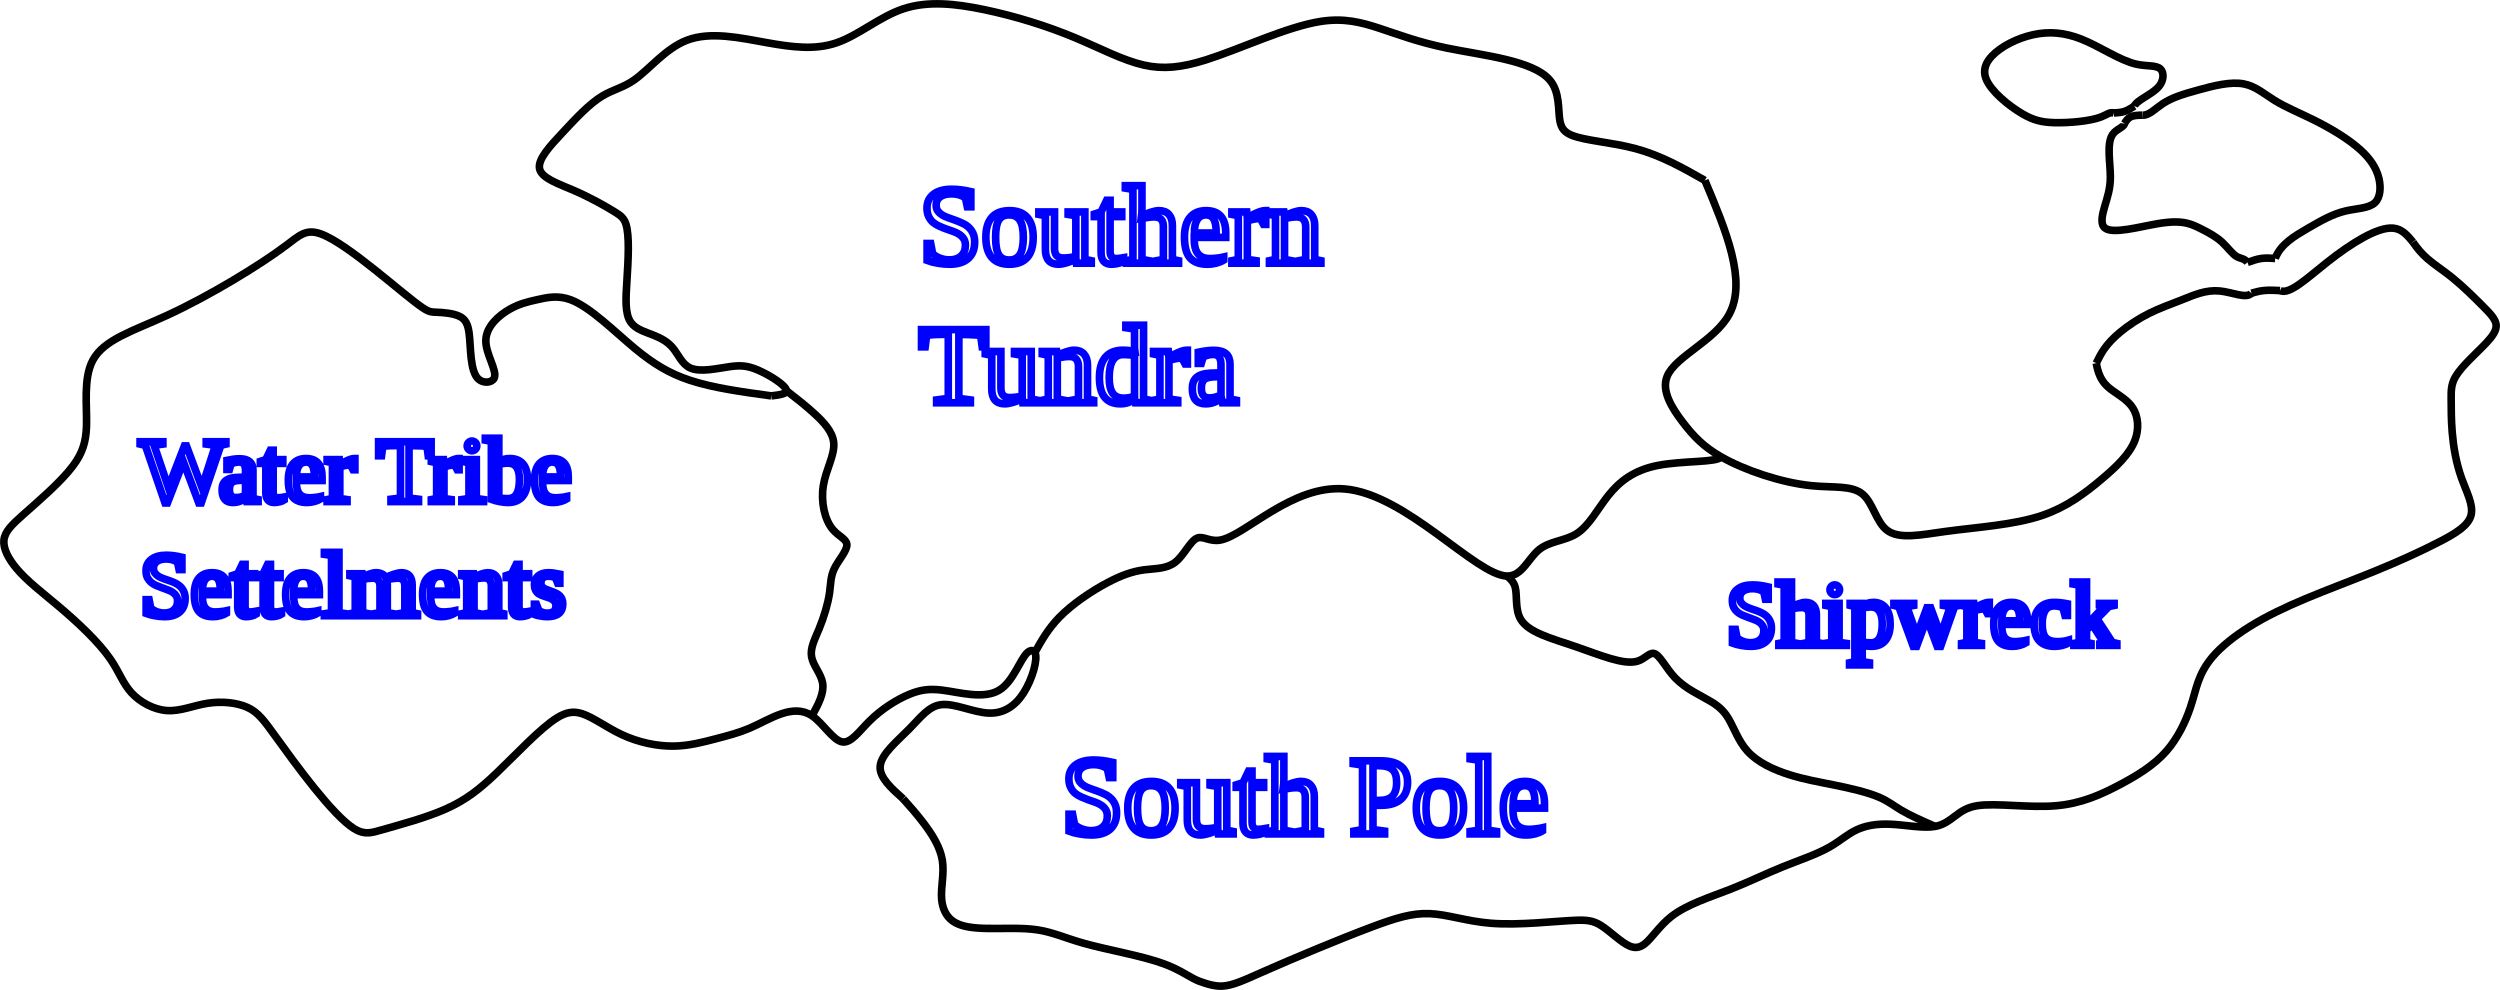
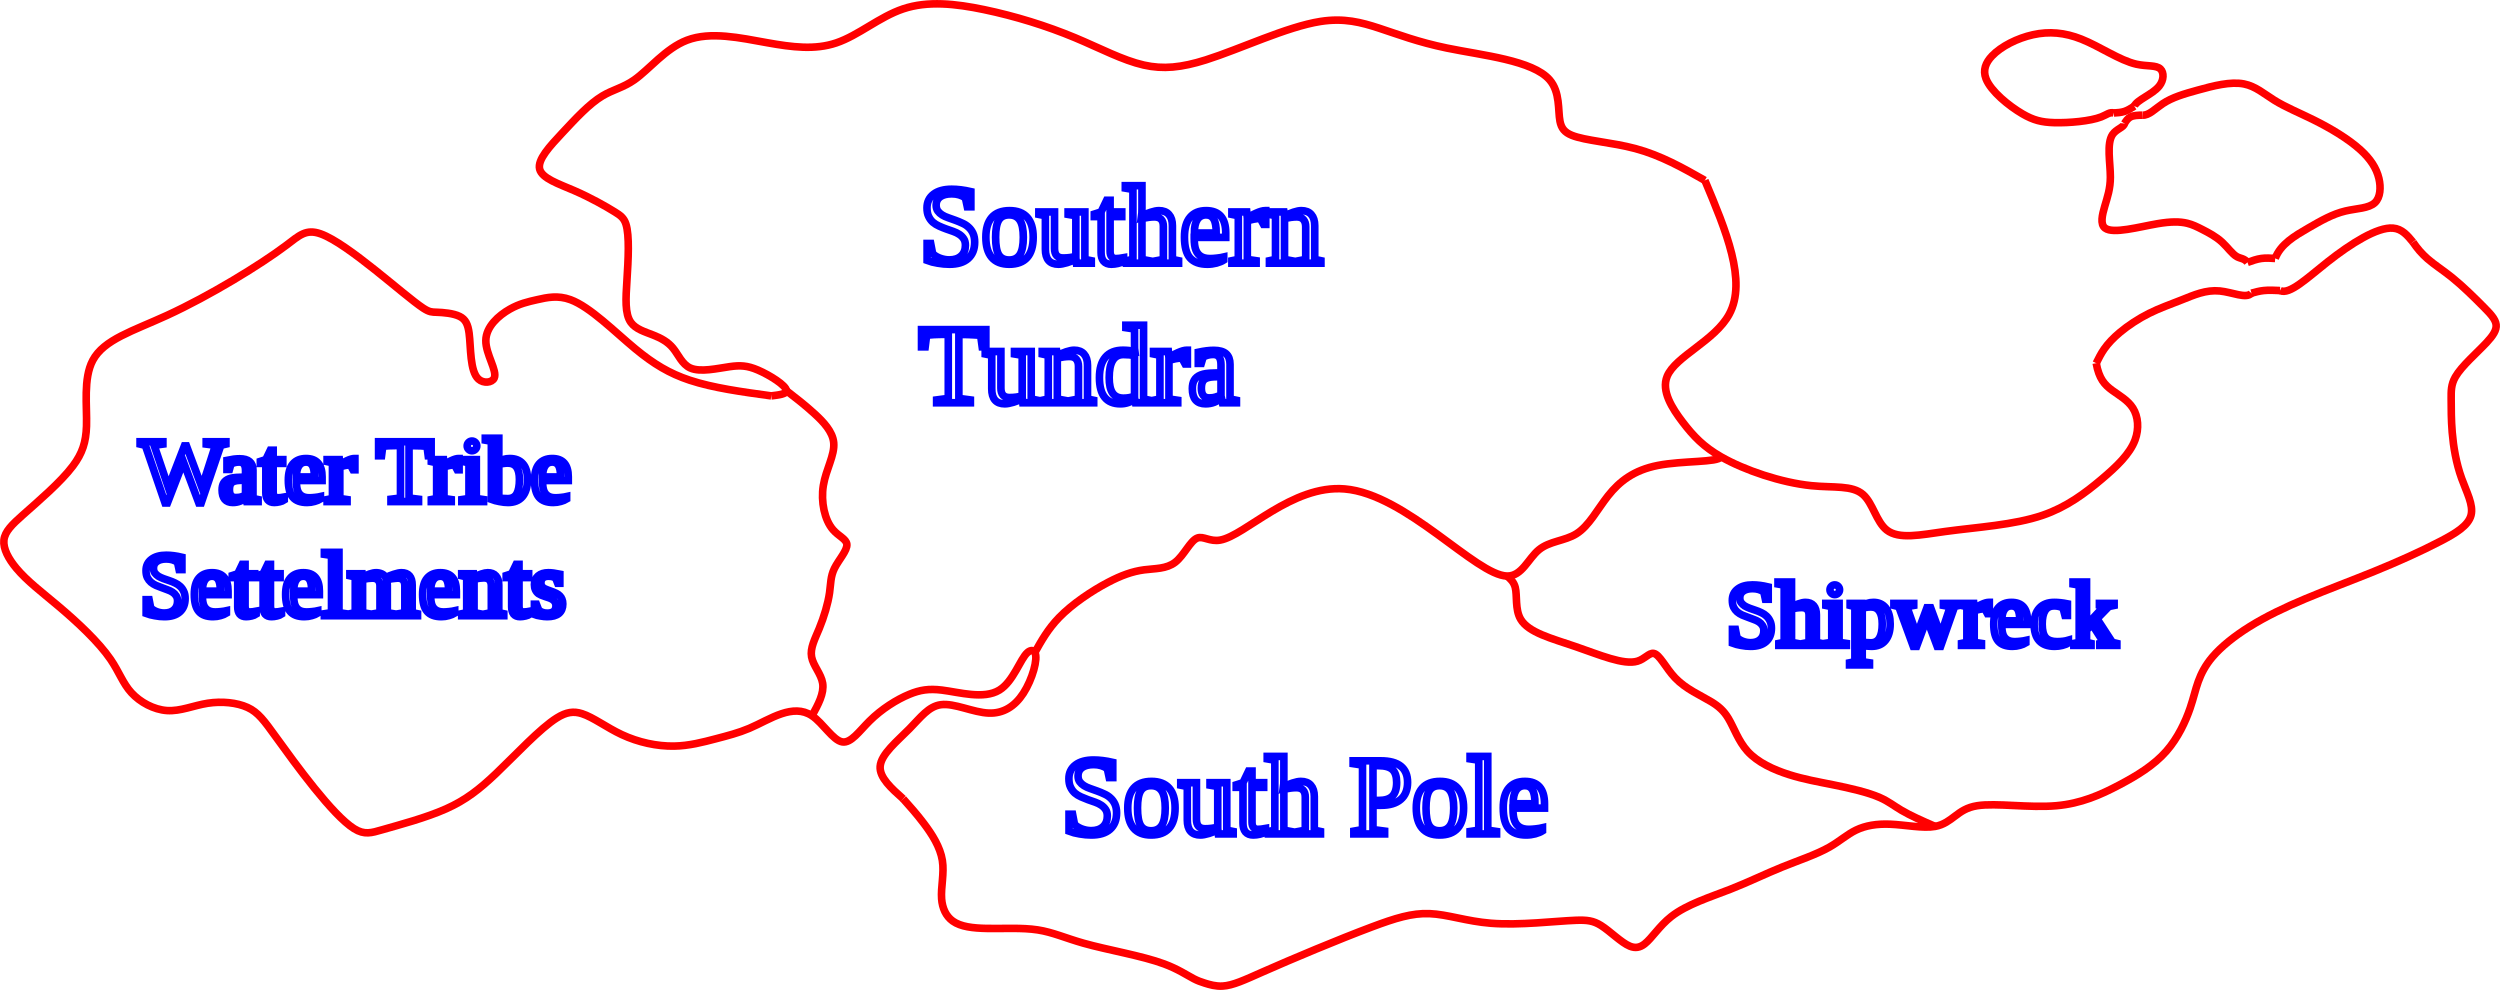
<svg xmlns="http://www.w3.org/2000/svg" viewBox="0 0 328.436 130.054" width="328.436" height="130.054" version="1.1" id="svg57">
  <defs id="defs4">
    <rect x="115.945" y="28.859" width="78.404" height="55.674" id="rect57" />
  </defs>
  <g id="g49" transform="translate(37.59663,-1287.365)">
-     <path d="m 65.722,1338.692 c 1.222,0.945 2.445,1.891 3.666,3.007 1.201,1.097 2.401,2.36 2.543,3.815 0.159,1.636 -1.019,3.515 -1.362,5.631 -0.348,2.144 0.162,4.532 1.272,5.813 0.738,0.853 1.742,1.216 1.817,1.907 0.087,0.806 -1.088,2.058 -1.635,3.179 -0.521,1.068 -0.472,2.018 -0.636,3.179 -0.202,1.43 -0.727,3.181 -1.362,4.723 -0.563,1.366 -1.212,2.567 -0.999,3.724 0.21,1.14 1.257,2.237 1.453,3.451 0.215,1.332 -0.591,2.805 -1.398,4.279" style="fill:none;stroke:#000000" id="path34" />
-     <path d="m 241.499,1303.591 c -0.051,0.5 -1.059,0.712 -1.559,1.444 -0.813,1.189 -0.284,3.753 -0.289,5.601 -0.004,1.55 -0.382,2.597 -0.751,3.869 -0.312,1.078 -0.618,2.317 0.058,2.829 1.054,0.8 4.498,-0.172 6.872,-0.577 1.791,-0.306 2.973,-0.29 3.927,-0.058 0.701,0.171 1.28,0.459 1.963,0.808 0.824,0.422 1.802,0.933 2.598,1.664 0.751,0.689 1.34,1.573 1.963,1.916 0.472,0.26 0.964,0.209 1.386,0.751" style="fill:none;stroke:#000000" id="path35" />
-     <path d="m 242.796,1301.311 c 0.312,-0.811 2.389,-1.538 3.265,-2.628 0.643,-0.8 0.64,-1.796 0.173,-2.252 -0.559,-0.546 -1.782,-0.319 -3.176,-0.635 -2.182,-0.495 -4.782,-2.323 -7.218,-3.291 -2.184,-0.868 -4.237,-1.046 -6.352,-0.578 -2.058,0.456 -4.176,1.525 -5.37,2.772 -0.857,0.894 -1.239,1.881 -0.808,3.003 0.63,1.642 2.999,3.575 4.793,4.62 1.444,0.841 2.515,1.107 4.158,1.155 1.972,0.058 4.768,-0.199 6.179,-0.751 0.749,-0.293 1.107,-0.67 1.675,-0.52" style="fill:none;stroke:#000000" id="path36" />
-     <path d="m 261.305,1321.319 c 0.691,-1.873 2.586,-2.974 4.331,-3.984 1.671,-0.968 3.205,-1.852 4.908,-2.252 1.47,-0.345 3.067,-0.331 3.869,-1.097 0.717,-0.685 0.798,-1.996 0.52,-3.176 -0.328,-1.39 -1.154,-2.599 -2.425,-3.753 -1.622,-1.473 -3.97,-2.857 -6.121,-3.927 -1.923,-0.956 -3.688,-1.661 -5.197,-2.599 -1.331,-0.827 -2.463,-1.836 -3.984,-2.136 -1.77,-0.35 -4.066,0.257 -6.063,0.808 -1.797,0.496 -3.351,0.946 -4.62,1.79 -0.995,0.662 -1.814,1.567 -2.656,1.501" style="fill:none;stroke:#000000" id="path37" />
-     <path d="m 98.358,1373.081 c 0.866,-1.546 1.732,-3.091 3.183,-4.588 1.73,-1.785 4.291,-3.5 6.449,-4.632 1.712,-0.898 3.169,-1.43 4.723,-1.635 1.426,-0.188 2.933,-0.1 4.087,-0.999 1.168,-0.91 1.975,-2.829 2.907,-3.179 0.778,-0.292 1.643,0.513 2.997,0.272 3.281,-0.582 9.434,-7.301 16.349,-6.721 8.094,0.679 17.234,11.36 21.345,11.444 1.945,0.04 2.764,-2.291 4.178,-3.451 1.402,-1.151 3.39,-1.151 4.905,-2.089 1.674,-1.036 2.772,-3.218 4.178,-4.996 1.526,-1.928 3.416,-3.381 6.54,-3.996 3.269,-0.644 7.888,-0.373 8.316,-1.128" style="fill:none;stroke:#000000" id="path38" />
-     <path d="m 63.724,1339.374 c -3.828,-0.524 -7.656,-1.048 -10.713,-2.06 -2.657,-0.88 -4.732,-2.129 -7.142,-4.12 -2.743,-2.267 -5.92,-5.497 -8.515,-6.455 -1.664,-0.615 -3.089,-0.295 -4.395,0 -1.211,0.274 -2.319,0.527 -3.571,1.236 -1.467,0.831 -3.132,2.289 -3.159,4.12 -0.026,1.809 1.545,3.983 1.099,4.944 -0.285,0.614 -1.393,0.733 -2.06,0.137 -1.154,-1.03 -0.992,-4.198 -1.236,-6.043 -0.156,-1.179 -0.478,-1.818 -1.236,-2.197 -0.836,-0.419 -2.204,-0.522 -3.021,-0.549 -0.638,-0.021 -0.941,0 -1.785,-0.549 -2.518,-1.653 -9.849,-8.465 -13.459,-9.751 -1.935,-0.69 -2.802,0.209 -4.531,1.511 -3.371,2.539 -10.022,6.614 -15.658,9.202 -4.465,2.05 -8.294,3.166 -9.751,5.906 -1.272,2.392 -0.736,6.021 -0.824,8.652 -0.07,2.096 -0.536,3.558 -1.785,5.219 -1.615,2.148 -4.54,4.627 -6.592,6.455 -1.372,1.222 -2.354,2.153 -2.472,3.296 -0.117,1.135 0.617,2.478 1.648,3.708 1.392,1.66 3.326,3.114 5.494,4.944 2.497,2.108 5.304,4.716 6.867,7.004 1.136,1.663 1.614,3.159 2.747,4.395 1.137,1.241 2.933,2.221 4.67,2.335 1.773,0.116 3.484,-0.672 5.356,-0.961 1.838,-0.284 3.832,-0.087 5.219,0.549 1.4,0.642 2.183,1.733 3.708,3.845 2.63,3.643 7.468,10.325 10.3,12.086 1.369,0.851 2.27,0.552 3.708,0.137 2.216,-0.639 5.708,-1.553 8.378,-2.747 2.556,-1.143 4.358,-2.541 6.592,-4.67 2.582,-2.46 5.741,-5.895 7.966,-7.279 1.238,-0.77 2.188,-0.906 3.296,-0.549 1.473,0.473 3.227,1.815 5.219,2.747 2.175,1.018 4.634,1.548 6.867,1.511 1.989,-0.034 3.799,-0.518 5.494,-0.961 1.539,-0.403 2.983,-0.772 4.395,-1.373 1.422,-0.605 2.813,-1.445 4.258,-1.923 1.336,-0.442 2.717,-0.573 3.983,0.275 1.452,0.973 2.752,3.237 3.983,3.433 1.139,0.182 2.22,-1.406 3.571,-2.747 1.598,-1.587 3.574,-2.825 5.243,-3.513 1.377,-0.567 2.544,-0.758 4.258,-0.549 2.272,0.277 5.504,1.256 7.554,0 1.854,-1.137 2.74,-4.103 3.708,-4.944 0.382,-0.332 0.777,-0.333 0.961,0 0.444,0.801 -0.33,3.534 -1.511,5.356 -1.144,1.766 -2.671,2.676 -4.532,2.609 -2.061,-0.073 -4.534,-1.343 -6.318,-1.099 -1.605,0.22 -2.653,1.666 -4.12,3.159 -1.612,1.64 -3.73,3.336 -3.846,4.944 -0.106,1.468 1.458,2.863 3.021,4.258" style="fill:none;stroke:#000000" id="path39" />
-     <path d="m 258.187,1325.881 c 0.517,-0.142 1.034,-0.285 1.613,-0.346 0.66,-0.07 1.4,-0.035 2.14,0" style="fill:none;stroke:#000000" id="path40" />
-     <path d="m 160.399,1363.043 c 0.442,0.389 0.884,0.779 1.067,1.487 0.278,1.077 -0.043,2.89 0.706,4.175 1.033,1.77 4.099,2.537 7.193,3.597 3.158,1.082 6.345,2.47 8.157,1.927 0.96,-0.288 1.534,-1.118 2.119,-1.028 0.789,0.122 1.597,1.917 2.826,3.211 1.418,1.494 3.395,2.321 4.753,3.147 1.007,0.612 1.673,1.224 2.248,2.184 0.725,1.209 1.306,2.971 2.505,4.303 1.345,1.495 3.468,2.45 5.459,3.083 1.948,0.619 3.77,0.931 5.845,1.349 2.13,0.429 4.526,0.971 6.101,1.67 1.135,0.503 1.843,1.089 2.826,1.67 1.201,0.711 2.813,1.415 4.424,2.119" style="fill:none;stroke:#000000" id="path41" />
-     <path d="m 258.187,1325.881 c -0.663,0.775 -2.506,-0.125 -4.158,-0.289 -1.827,-0.181 -3.419,0.539 -4.966,1.155 -1.483,0.591 -2.924,1.087 -4.331,1.79 -1.386,0.693 -2.738,1.588 -3.811,2.483 -0.875,0.729 -1.565,1.459 -2.079,2.194 -0.432,0.619 -0.74,1.243 -1.048,1.866" style="fill:none;stroke:#000000" id="path42" />
-     <path d="m 279.405,1319.172 c -0.719,-0.872 -1.438,-1.744 -2.625,-1.837 -2.063,-0.163 -5.538,2.028 -8.604,4.446 -2.658,2.096 -5.008,4.364 -6.236,3.753" style="fill:none;stroke:#000000" id="path43" />
-     <path d="m 241.499,1303.591 c 0.218,-0.336 0.436,-0.672 0.784,-0.858 0.408,-0.218 0.996,-0.229 1.583,-0.239" style="fill:none;stroke:#000000" id="path44" />
-     <path d="m 240.113,1302.206 c 0.472,-0.028 0.944,-0.056 1.386,-0.201 0.453,-0.149 0.875,-0.421 1.297,-0.693" style="fill:none;stroke:#000000" id="path45" />
-     <path d="m 261.305,1321.319 c -0.606,-0.042 -1.212,-0.083 -1.811,0 -0.614,0.086 -1.22,0.303 -1.827,0.52" style="fill:none;stroke:#000000" id="path46" />
-     <path d="m 81.053,1392.308 c 0.897,1.004 1.794,2.009 2.723,3.239 1.052,1.393 2.146,3.076 2.428,4.856 0.272,1.716 -0.213,3.522 -0.097,5.05 0.093,1.227 0.572,2.276 1.457,2.913 1.048,0.756 2.665,0.935 4.467,0.971 2.183,0.043 4.639,-0.124 6.701,0.194 1.994,0.308 3.621,1.07 6.021,1.748 3.169,0.895 7.686,1.643 10.585,2.719 1.828,0.679 3.012,1.488 3.885,1.942 0.524,0.273 0.935,0.417 1.457,0.583 0.64,0.203 1.445,0.436 2.331,0.388 1.359,-0.074 2.907,-0.81 5.244,-1.845 3.909,-1.73 10.024,-4.293 14.373,-5.924 3.075,-1.153 5.267,-1.84 7.575,-1.748 2.364,0.094 4.849,1.005 8.06,1.262 3.758,0.302 8.511,-0.291 11.168,-0.388 1.459,-0.054 2.286,0.042 3.302,0.68 1.195,0.75 2.651,2.249 3.787,2.719 0.737,0.305 1.339,0.177 1.942,-0.291 0.963,-0.748 1.928,-2.363 3.496,-3.593 2.049,-1.608 5.128,-2.558 7.769,-3.593 2.455,-0.962 4.532,-1.996 6.798,-2.913 2.164,-0.876 4.5,-1.645 6.215,-2.622 1.346,-0.766 2.31,-1.661 3.496,-2.234 1.24,-0.599 2.723,-0.848 4.467,-0.777 1.995,0.081 4.332,0.579 5.924,0.291 1.124,-0.203 1.877,-0.796 2.622,-1.36 0.778,-0.588 1.547,-1.143 2.913,-1.359 2.457,-0.39 6.844,0.312 10.391,0 3.244,-0.285 5.786,-1.419 8.255,-2.719 2.317,-1.22 4.57,-2.587 6.215,-4.467 1.509,-1.723 2.507,-3.877 3.108,-5.633 0.453,-1.323 0.679,-2.42 1.068,-3.496 0.392,-1.082 0.949,-2.144 1.845,-3.205 1.168,-1.383 2.911,-2.764 4.856,-3.982 2.23,-1.396 4.725,-2.576 7.381,-3.69 2.883,-1.209 5.955,-2.34 9.032,-3.593 3.058,-1.246 6.12,-2.614 8.74,-3.982 1.935,-1.01 3.629,-2.02 3.982,-3.399 0.345,-1.348 -0.592,-3.048 -1.238,-4.844 -0.717,-1.995 -1.075,-4.109 -1.236,-6.043 -0.136,-1.633 -0.13,-3.139 -0.137,-4.395 -0.006,-1.026 -0.02,-1.886 0.549,-2.884 0.822,-1.442 2.861,-3.175 4.12,-4.532 0.827,-0.891 1.318,-1.621 1.236,-2.335 -0.085,-0.743 -0.79,-1.469 -1.648,-2.335 -1.205,-1.216 -2.711,-2.708 -4.12,-3.845 -1.197,-0.966 -2.323,-1.676 -3.234,-2.468 -0.771,-0.671 -1.387,-1.402 -1.923,-2.197" style="fill:none;stroke:#000000" id="path47" />
-     <path d="m 186.379,1311.062 c -2.885,-1.638 -5.769,-3.276 -9.129,-4.176 -3.097,-0.83 -6.597,-1.032 -8.352,-1.748 -0.933,-0.381 -1.372,-0.907 -1.554,-1.845 -0.277,-1.43 0.043,-3.819 -1.36,-5.438 -2.227,-2.572 -8.798,-3.207 -13.499,-4.176 -3.816,-0.787 -6.399,-1.794 -8.934,-2.622 -2.309,-0.754 -4.58,-1.359 -7.672,-0.874 -4.434,0.695 -10.559,3.631 -15.053,5.05 -3.226,1.019 -5.612,1.255 -8.158,0.68 -2.774,-0.627 -5.739,-2.217 -9.032,-3.593 -3.734,-1.56 -7.89,-2.845 -11.945,-3.69 -3.741,-0.78 -7.397,-1.186 -10.64,-0.097 -3.12,1.048 -5.857,3.479 -8.783,4.467 -2.81,0.949 -5.794,0.567 -9.082,-0.023 -3.542,-0.635 -7.437,-1.511 -10.534,-0.327 -2.813,1.075 -4.968,3.849 -6.941,5.226 -1.446,1.009 -2.793,1.269 -4.17,2.094 -1.709,1.024 -3.464,2.92 -5.288,4.876 -1.607,1.723 -3.267,3.492 -2.953,4.738 0.307,1.218 2.502,1.936 4.532,2.816 2.162,0.937 4.139,2.058 5.356,2.816 0.724,0.451 1.179,0.773 1.442,1.579 0.489,1.502 0.31,4.685 0.137,7.416 -0.149,2.362 -0.293,4.386 0.523,5.52 0.634,0.882 1.849,1.225 2.918,1.648 1.033,0.408 1.931,0.89 2.609,1.717 0.714,0.87 1.185,2.12 2.266,2.61 1.325,0.599 3.567,0.056 5.185,-0.172 1.373,-0.193 2.296,-0.159 3.708,0.446 1.571,0.673 3.746,2.052 3.743,2.712 -0.002,0.446 -1,0.564 -1.998,0.682" style="fill:none;stroke:#000000" id="path48" />
-     <path d="m 237.794,1335.081 c 0.363,2.05 1.102,2.836 2.095,3.562 0.924,0.676 2.068,1.299 2.719,2.331 0.705,1.115 0.834,2.707 0.291,4.176 -0.689,1.866 -2.462,3.533 -4.37,5.147 -2.216,1.874 -4.614,3.676 -7.769,4.758 -3.769,1.293 -8.618,1.56 -12.819,2.136 -3.228,0.443 -6.073,1.068 -7.672,-0.194 -1.366,-1.078 -1.824,-3.534 -3.108,-4.662 -1.424,-1.252 -3.866,-0.869 -6.798,-1.165 -3.937,-0.398 -8.759,-2.021 -11.848,-3.788 -2.285,-1.306 -3.623,-2.691 -5.05,-4.564 -1.379,-1.81 -2.842,-4.076 -2.039,-6.021 1.081,-2.621 6.273,-4.66 8.158,-8.158 2.346,-4.353 -0.429,-10.965 -3.205,-17.578" style="fill:none;stroke:#000000" id="path49" />
+     <path d="m 65.722,1338.692 c 1.222,0.945 2.445,1.891 3.666,3.007 1.201,1.097 2.401,2.36 2.543,3.815 0.159,1.636 -1.019,3.515 -1.362,5.631 -0.348,2.144 0.162,4.532 1.272,5.813 0.738,0.853 1.742,1.216 1.817,1.907 0.087,0.806 -1.088,2.058 -1.635,3.179 -0.521,1.068 -0.472,2.018 -0.636,3.179 -0.202,1.43 -0.727,3.181 -1.362,4.723 -0.563,1.366 -1.212,2.567 -0.999,3.724 0.21,1.14 1.257,2.237 1.453,3.451 0.215,1.332 -0.591,2.805 -1.398,4.279" style="fill:none;stroke:#ff0000" id="path34" />
+     <path d="m 241.499,1303.591 c -0.051,0.5 -1.059,0.712 -1.559,1.444 -0.813,1.189 -0.284,3.753 -0.289,5.601 -0.004,1.55 -0.382,2.597 -0.751,3.869 -0.312,1.078 -0.618,2.317 0.058,2.829 1.054,0.8 4.498,-0.172 6.872,-0.577 1.791,-0.306 2.973,-0.29 3.927,-0.058 0.701,0.171 1.28,0.459 1.963,0.808 0.824,0.422 1.802,0.933 2.598,1.664 0.751,0.689 1.34,1.573 1.963,1.916 0.472,0.26 0.964,0.209 1.386,0.751" style="fill:none;stroke:#ff0000" id="path35" />
+     <path d="m 242.796,1301.311 c 0.312,-0.811 2.389,-1.538 3.265,-2.628 0.643,-0.8 0.64,-1.796 0.173,-2.252 -0.559,-0.546 -1.782,-0.319 -3.176,-0.635 -2.182,-0.495 -4.782,-2.323 -7.218,-3.291 -2.184,-0.868 -4.237,-1.046 -6.352,-0.578 -2.058,0.456 -4.176,1.525 -5.37,2.772 -0.857,0.894 -1.239,1.881 -0.808,3.003 0.63,1.642 2.999,3.575 4.793,4.62 1.444,0.841 2.515,1.107 4.158,1.155 1.972,0.058 4.768,-0.199 6.179,-0.751 0.749,-0.293 1.107,-0.67 1.675,-0.52" style="fill:none;stroke:#ff0000" id="path36" />
+     <path d="m 261.305,1321.319 c 0.691,-1.873 2.586,-2.974 4.331,-3.984 1.671,-0.968 3.205,-1.852 4.908,-2.252 1.47,-0.345 3.067,-0.331 3.869,-1.097 0.717,-0.685 0.798,-1.996 0.52,-3.176 -0.328,-1.39 -1.154,-2.599 -2.425,-3.753 -1.622,-1.473 -3.97,-2.857 -6.121,-3.927 -1.923,-0.956 -3.688,-1.661 -5.197,-2.599 -1.331,-0.827 -2.463,-1.836 -3.984,-2.136 -1.77,-0.35 -4.066,0.257 -6.063,0.808 -1.797,0.496 -3.351,0.946 -4.62,1.79 -0.995,0.662 -1.814,1.567 -2.656,1.501" style="fill:none;stroke:#ff0000" id="path37" />
+     <path d="m 98.358,1373.081 c 0.866,-1.546 1.732,-3.091 3.183,-4.588 1.73,-1.785 4.291,-3.5 6.449,-4.632 1.712,-0.898 3.169,-1.43 4.723,-1.635 1.426,-0.188 2.933,-0.1 4.087,-0.999 1.168,-0.91 1.975,-2.829 2.907,-3.179 0.778,-0.292 1.643,0.513 2.997,0.272 3.281,-0.582 9.434,-7.301 16.349,-6.721 8.094,0.679 17.234,11.36 21.345,11.444 1.945,0.04 2.764,-2.291 4.178,-3.451 1.402,-1.151 3.39,-1.151 4.905,-2.089 1.674,-1.036 2.772,-3.218 4.178,-4.996 1.526,-1.928 3.416,-3.381 6.54,-3.996 3.269,-0.644 7.888,-0.373 8.316,-1.128" style="fill:none;stroke:#ff0000" id="path38" />
+     <path d="m 63.724,1339.374 c -3.828,-0.524 -7.656,-1.048 -10.713,-2.06 -2.657,-0.88 -4.732,-2.129 -7.142,-4.12 -2.743,-2.267 -5.92,-5.497 -8.515,-6.455 -1.664,-0.615 -3.089,-0.295 -4.395,0 -1.211,0.274 -2.319,0.527 -3.571,1.236 -1.467,0.831 -3.132,2.289 -3.159,4.12 -0.026,1.809 1.545,3.983 1.099,4.944 -0.285,0.614 -1.393,0.733 -2.06,0.137 -1.154,-1.03 -0.992,-4.198 -1.236,-6.043 -0.156,-1.179 -0.478,-1.818 -1.236,-2.197 -0.836,-0.419 -2.204,-0.522 -3.021,-0.549 -0.638,-0.021 -0.941,0 -1.785,-0.549 -2.518,-1.653 -9.849,-8.465 -13.459,-9.751 -1.935,-0.69 -2.802,0.209 -4.531,1.511 -3.371,2.539 -10.022,6.614 -15.658,9.202 -4.465,2.05 -8.294,3.166 -9.751,5.906 -1.272,2.392 -0.736,6.021 -0.824,8.652 -0.07,2.096 -0.536,3.558 -1.785,5.219 -1.615,2.148 -4.54,4.627 -6.592,6.455 -1.372,1.222 -2.354,2.153 -2.472,3.296 -0.117,1.135 0.617,2.478 1.648,3.708 1.392,1.66 3.326,3.114 5.494,4.944 2.497,2.108 5.304,4.716 6.867,7.004 1.136,1.663 1.614,3.159 2.747,4.395 1.137,1.241 2.933,2.221 4.67,2.335 1.773,0.116 3.484,-0.672 5.356,-0.961 1.838,-0.284 3.832,-0.087 5.219,0.549 1.4,0.642 2.183,1.733 3.708,3.845 2.63,3.643 7.468,10.325 10.3,12.086 1.369,0.851 2.27,0.552 3.708,0.137 2.216,-0.639 5.708,-1.553 8.378,-2.747 2.556,-1.143 4.358,-2.541 6.592,-4.67 2.582,-2.46 5.741,-5.895 7.966,-7.279 1.238,-0.77 2.188,-0.906 3.296,-0.549 1.473,0.473 3.227,1.815 5.219,2.747 2.175,1.018 4.634,1.548 6.867,1.511 1.989,-0.034 3.799,-0.518 5.494,-0.961 1.539,-0.403 2.983,-0.772 4.395,-1.373 1.422,-0.605 2.813,-1.445 4.258,-1.923 1.336,-0.442 2.717,-0.573 3.983,0.275 1.452,0.973 2.752,3.237 3.983,3.433 1.139,0.182 2.22,-1.406 3.571,-2.747 1.598,-1.587 3.574,-2.825 5.243,-3.513 1.377,-0.567 2.544,-0.758 4.258,-0.549 2.272,0.277 5.504,1.256 7.554,0 1.854,-1.137 2.74,-4.103 3.708,-4.944 0.382,-0.332 0.777,-0.333 0.961,0 0.444,0.801 -0.33,3.534 -1.511,5.356 -1.144,1.766 -2.671,2.676 -4.532,2.609 -2.061,-0.073 -4.534,-1.343 -6.318,-1.099 -1.605,0.22 -2.653,1.666 -4.12,3.159 -1.612,1.64 -3.73,3.336 -3.846,4.944 -0.106,1.468 1.458,2.863 3.021,4.258" style="fill:none;stroke:#ff0000" id="path39" />
+     <path d="m 258.187,1325.881 c 0.517,-0.142 1.034,-0.285 1.613,-0.346 0.66,-0.07 1.4,-0.035 2.14,0" style="fill:none;stroke:#ff0000" id="path40" />
+     <path d="m 160.399,1363.043 c 0.442,0.389 0.884,0.779 1.067,1.487 0.278,1.077 -0.043,2.89 0.706,4.175 1.033,1.77 4.099,2.537 7.193,3.597 3.158,1.082 6.345,2.47 8.157,1.927 0.96,-0.288 1.534,-1.118 2.119,-1.028 0.789,0.122 1.597,1.917 2.826,3.211 1.418,1.494 3.395,2.321 4.753,3.147 1.007,0.612 1.673,1.224 2.248,2.184 0.725,1.209 1.306,2.971 2.505,4.303 1.345,1.495 3.468,2.45 5.459,3.083 1.948,0.619 3.77,0.931 5.845,1.349 2.13,0.429 4.526,0.971 6.101,1.67 1.135,0.503 1.843,1.089 2.826,1.67 1.201,0.711 2.813,1.415 4.424,2.119" style="fill:none;stroke:#ff0000" id="path41" />
+     <path d="m 258.187,1325.881 c -0.663,0.775 -2.506,-0.125 -4.158,-0.289 -1.827,-0.181 -3.419,0.539 -4.966,1.155 -1.483,0.591 -2.924,1.087 -4.331,1.79 -1.386,0.693 -2.738,1.588 -3.811,2.483 -0.875,0.729 -1.565,1.459 -2.079,2.194 -0.432,0.619 -0.74,1.243 -1.048,1.866" style="fill:none;stroke:#ff0000" id="path42" />
+     <path d="m 279.405,1319.172 c -0.719,-0.872 -1.438,-1.744 -2.625,-1.837 -2.063,-0.163 -5.538,2.028 -8.604,4.446 -2.658,2.096 -5.008,4.364 -6.236,3.753" style="fill:none;stroke:#ff0000" id="path43" />
+     <path d="m 241.499,1303.591 c 0.218,-0.336 0.436,-0.672 0.784,-0.858 0.408,-0.218 0.996,-0.229 1.583,-0.239" style="fill:none;stroke:#ff0000" id="path44" />
+     <path d="m 240.113,1302.206 c 0.472,-0.028 0.944,-0.056 1.386,-0.201 0.453,-0.149 0.875,-0.421 1.297,-0.693" style="fill:none;stroke:#ff0000" id="path45" />
+     <path d="m 261.305,1321.319 c -0.606,-0.042 -1.212,-0.083 -1.811,0 -0.614,0.086 -1.22,0.303 -1.827,0.52" style="fill:none;stroke:#ff0000" id="path46" />
+     <path d="m 81.053,1392.308 c 0.897,1.004 1.794,2.009 2.723,3.239 1.052,1.393 2.146,3.076 2.428,4.856 0.272,1.716 -0.213,3.522 -0.097,5.05 0.093,1.227 0.572,2.276 1.457,2.913 1.048,0.756 2.665,0.935 4.467,0.971 2.183,0.043 4.639,-0.124 6.701,0.194 1.994,0.308 3.621,1.07 6.021,1.748 3.169,0.895 7.686,1.643 10.585,2.719 1.828,0.679 3.012,1.488 3.885,1.942 0.524,0.273 0.935,0.417 1.457,0.583 0.64,0.203 1.445,0.436 2.331,0.388 1.359,-0.074 2.907,-0.81 5.244,-1.845 3.909,-1.73 10.024,-4.293 14.373,-5.924 3.075,-1.153 5.267,-1.84 7.575,-1.748 2.364,0.094 4.849,1.005 8.06,1.262 3.758,0.302 8.511,-0.291 11.168,-0.388 1.459,-0.054 2.286,0.042 3.302,0.68 1.195,0.75 2.651,2.249 3.787,2.719 0.737,0.305 1.339,0.177 1.942,-0.291 0.963,-0.748 1.928,-2.363 3.496,-3.593 2.049,-1.608 5.128,-2.558 7.769,-3.593 2.455,-0.962 4.532,-1.996 6.798,-2.913 2.164,-0.876 4.5,-1.645 6.215,-2.622 1.346,-0.766 2.31,-1.661 3.496,-2.234 1.24,-0.599 2.723,-0.848 4.467,-0.777 1.995,0.081 4.332,0.579 5.924,0.291 1.124,-0.203 1.877,-0.796 2.622,-1.36 0.778,-0.588 1.547,-1.143 2.913,-1.359 2.457,-0.39 6.844,0.312 10.391,0 3.244,-0.285 5.786,-1.419 8.255,-2.719 2.317,-1.22 4.57,-2.587 6.215,-4.467 1.509,-1.723 2.507,-3.877 3.108,-5.633 0.453,-1.323 0.679,-2.42 1.068,-3.496 0.392,-1.082 0.949,-2.144 1.845,-3.205 1.168,-1.383 2.911,-2.764 4.856,-3.982 2.23,-1.396 4.725,-2.576 7.381,-3.69 2.883,-1.209 5.955,-2.34 9.032,-3.593 3.058,-1.246 6.12,-2.614 8.74,-3.982 1.935,-1.01 3.629,-2.02 3.982,-3.399 0.345,-1.348 -0.592,-3.048 -1.238,-4.844 -0.717,-1.995 -1.075,-4.109 -1.236,-6.043 -0.136,-1.633 -0.13,-3.139 -0.137,-4.395 -0.006,-1.026 -0.02,-1.886 0.549,-2.884 0.822,-1.442 2.861,-3.175 4.12,-4.532 0.827,-0.891 1.318,-1.621 1.236,-2.335 -0.085,-0.743 -0.79,-1.469 -1.648,-2.335 -1.205,-1.216 -2.711,-2.708 -4.12,-3.845 -1.197,-0.966 -2.323,-1.676 -3.234,-2.468 -0.771,-0.671 -1.387,-1.402 -1.923,-2.197" style="fill:none;stroke:#ff0000" id="path47" />
+     <path d="m 186.379,1311.062 c -2.885,-1.638 -5.769,-3.276 -9.129,-4.176 -3.097,-0.83 -6.597,-1.032 -8.352,-1.748 -0.933,-0.381 -1.372,-0.907 -1.554,-1.845 -0.277,-1.43 0.043,-3.819 -1.36,-5.438 -2.227,-2.572 -8.798,-3.207 -13.499,-4.176 -3.816,-0.787 -6.399,-1.794 -8.934,-2.622 -2.309,-0.754 -4.58,-1.359 -7.672,-0.874 -4.434,0.695 -10.559,3.631 -15.053,5.05 -3.226,1.019 -5.612,1.255 -8.158,0.68 -2.774,-0.627 -5.739,-2.217 -9.032,-3.593 -3.734,-1.56 -7.89,-2.845 -11.945,-3.69 -3.741,-0.78 -7.397,-1.186 -10.64,-0.097 -3.12,1.048 -5.857,3.479 -8.783,4.467 -2.81,0.949 -5.794,0.567 -9.082,-0.023 -3.542,-0.635 -7.437,-1.511 -10.534,-0.327 -2.813,1.075 -4.968,3.849 -6.941,5.226 -1.446,1.009 -2.793,1.269 -4.17,2.094 -1.709,1.024 -3.464,2.92 -5.288,4.876 -1.607,1.723 -3.267,3.492 -2.953,4.738 0.307,1.218 2.502,1.936 4.532,2.816 2.162,0.937 4.139,2.058 5.356,2.816 0.724,0.451 1.179,0.773 1.442,1.579 0.489,1.502 0.31,4.685 0.137,7.416 -0.149,2.362 -0.293,4.386 0.523,5.52 0.634,0.882 1.849,1.225 2.918,1.648 1.033,0.408 1.931,0.89 2.609,1.717 0.714,0.87 1.185,2.12 2.266,2.61 1.325,0.599 3.567,0.056 5.185,-0.172 1.373,-0.193 2.296,-0.159 3.708,0.446 1.571,0.673 3.746,2.052 3.743,2.712 -0.002,0.446 -1,0.564 -1.998,0.682" style="fill:none;stroke:#ff0000" id="path48" />
+     <path d="m 237.794,1335.081 c 0.363,2.05 1.102,2.836 2.095,3.562 0.924,0.676 2.068,1.299 2.719,2.331 0.705,1.115 0.834,2.707 0.291,4.176 -0.689,1.866 -2.462,3.533 -4.37,5.147 -2.216,1.874 -4.614,3.676 -7.769,4.758 -3.769,1.293 -8.618,1.56 -12.819,2.136 -3.228,0.443 -6.073,1.068 -7.672,-0.194 -1.366,-1.078 -1.824,-3.534 -3.108,-4.662 -1.424,-1.252 -3.866,-0.869 -6.798,-1.165 -3.937,-0.398 -8.759,-2.021 -11.848,-3.788 -2.285,-1.306 -3.623,-2.691 -5.05,-4.564 -1.379,-1.81 -2.842,-4.076 -2.039,-6.021 1.081,-2.621 6.273,-4.66 8.158,-8.158 2.346,-4.353 -0.429,-10.965 -3.205,-17.578" style="fill:none;stroke:#ff0000" id="path49" />
  </g>
  <g id="g57" transform="translate(37.59663,-1287.365)">
    <text xml:space="preserve" transform="translate(-32.74429,1279.704)" id="text57" style="font-size:14.667px;white-space:pre;shape-inside:url(#rect57);fill:none;stroke:#0000ff">
-       <tspan x="115.945" y="42.24" id="tspan1">Southern
+       <tspan x="115.945" y="42.24" id="tspan3">Southern
</tspan>
-       <tspan x="115.945" y="60.574" id="tspan2">Tundra</tspan>
+       <tspan x="115.945" y="60.574" id="tspan4">Tundra</tspan>
    </text>
    <text xml:space="preserve" style="font-size:14.667px;fill:none;stroke:#0000ff" x="101.844" y="1396.926" id="text58">
      <tspan id="tspan57" x="101.844" y="1396.926">South Pole</tspan>
    </text>
    <text xml:space="preserve" style="font-size:12px;fill:none;stroke:#0000ff" x="-19.209" y="1353.255" id="text59">
      <tspan id="tspan58" x="-19.209" y="1353.255">Water Tribe</tspan>
      <tspan x="-19.209" y="1368.255" id="tspan59">Settelments</tspan>
    </text>
    <text xml:space="preserve" style="font-size:12px;fill:none;stroke:#0000ff" x="189.187" y="1372.153" id="text60">
      <tspan id="tspan60" x="189.187" y="1372.153">Shipwreck</tspan>
    </text>
  </g>
</svg>
